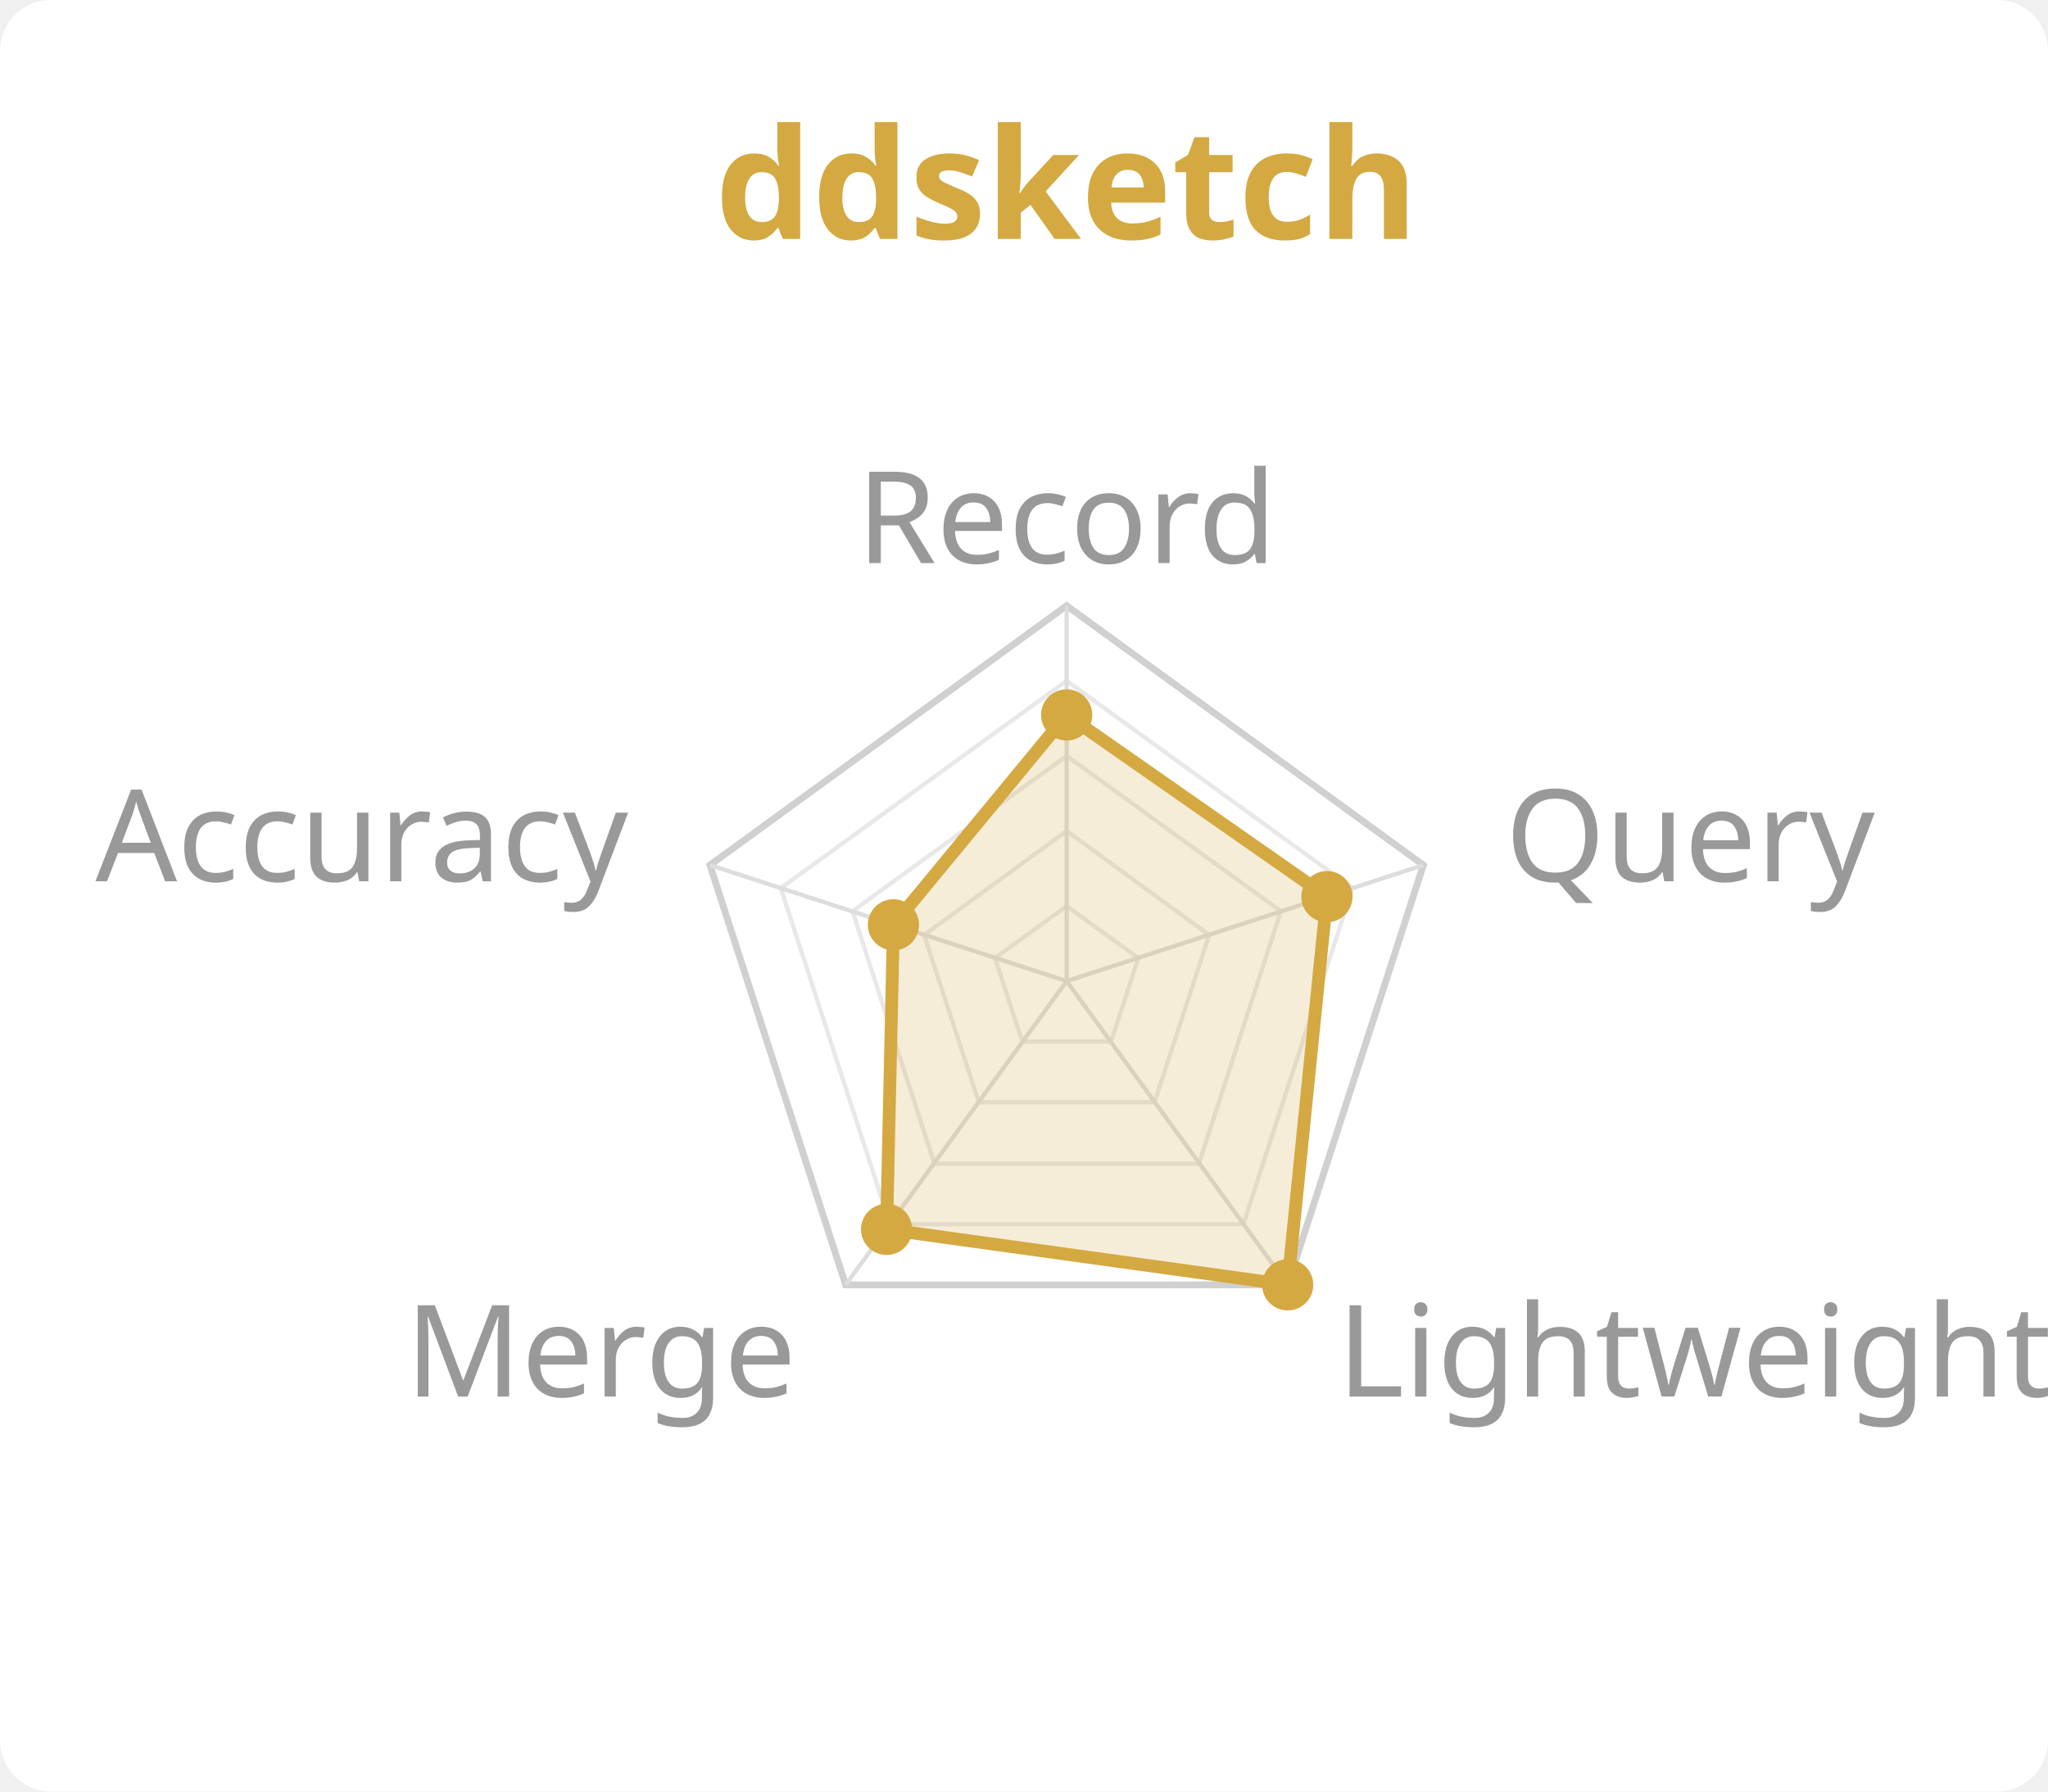
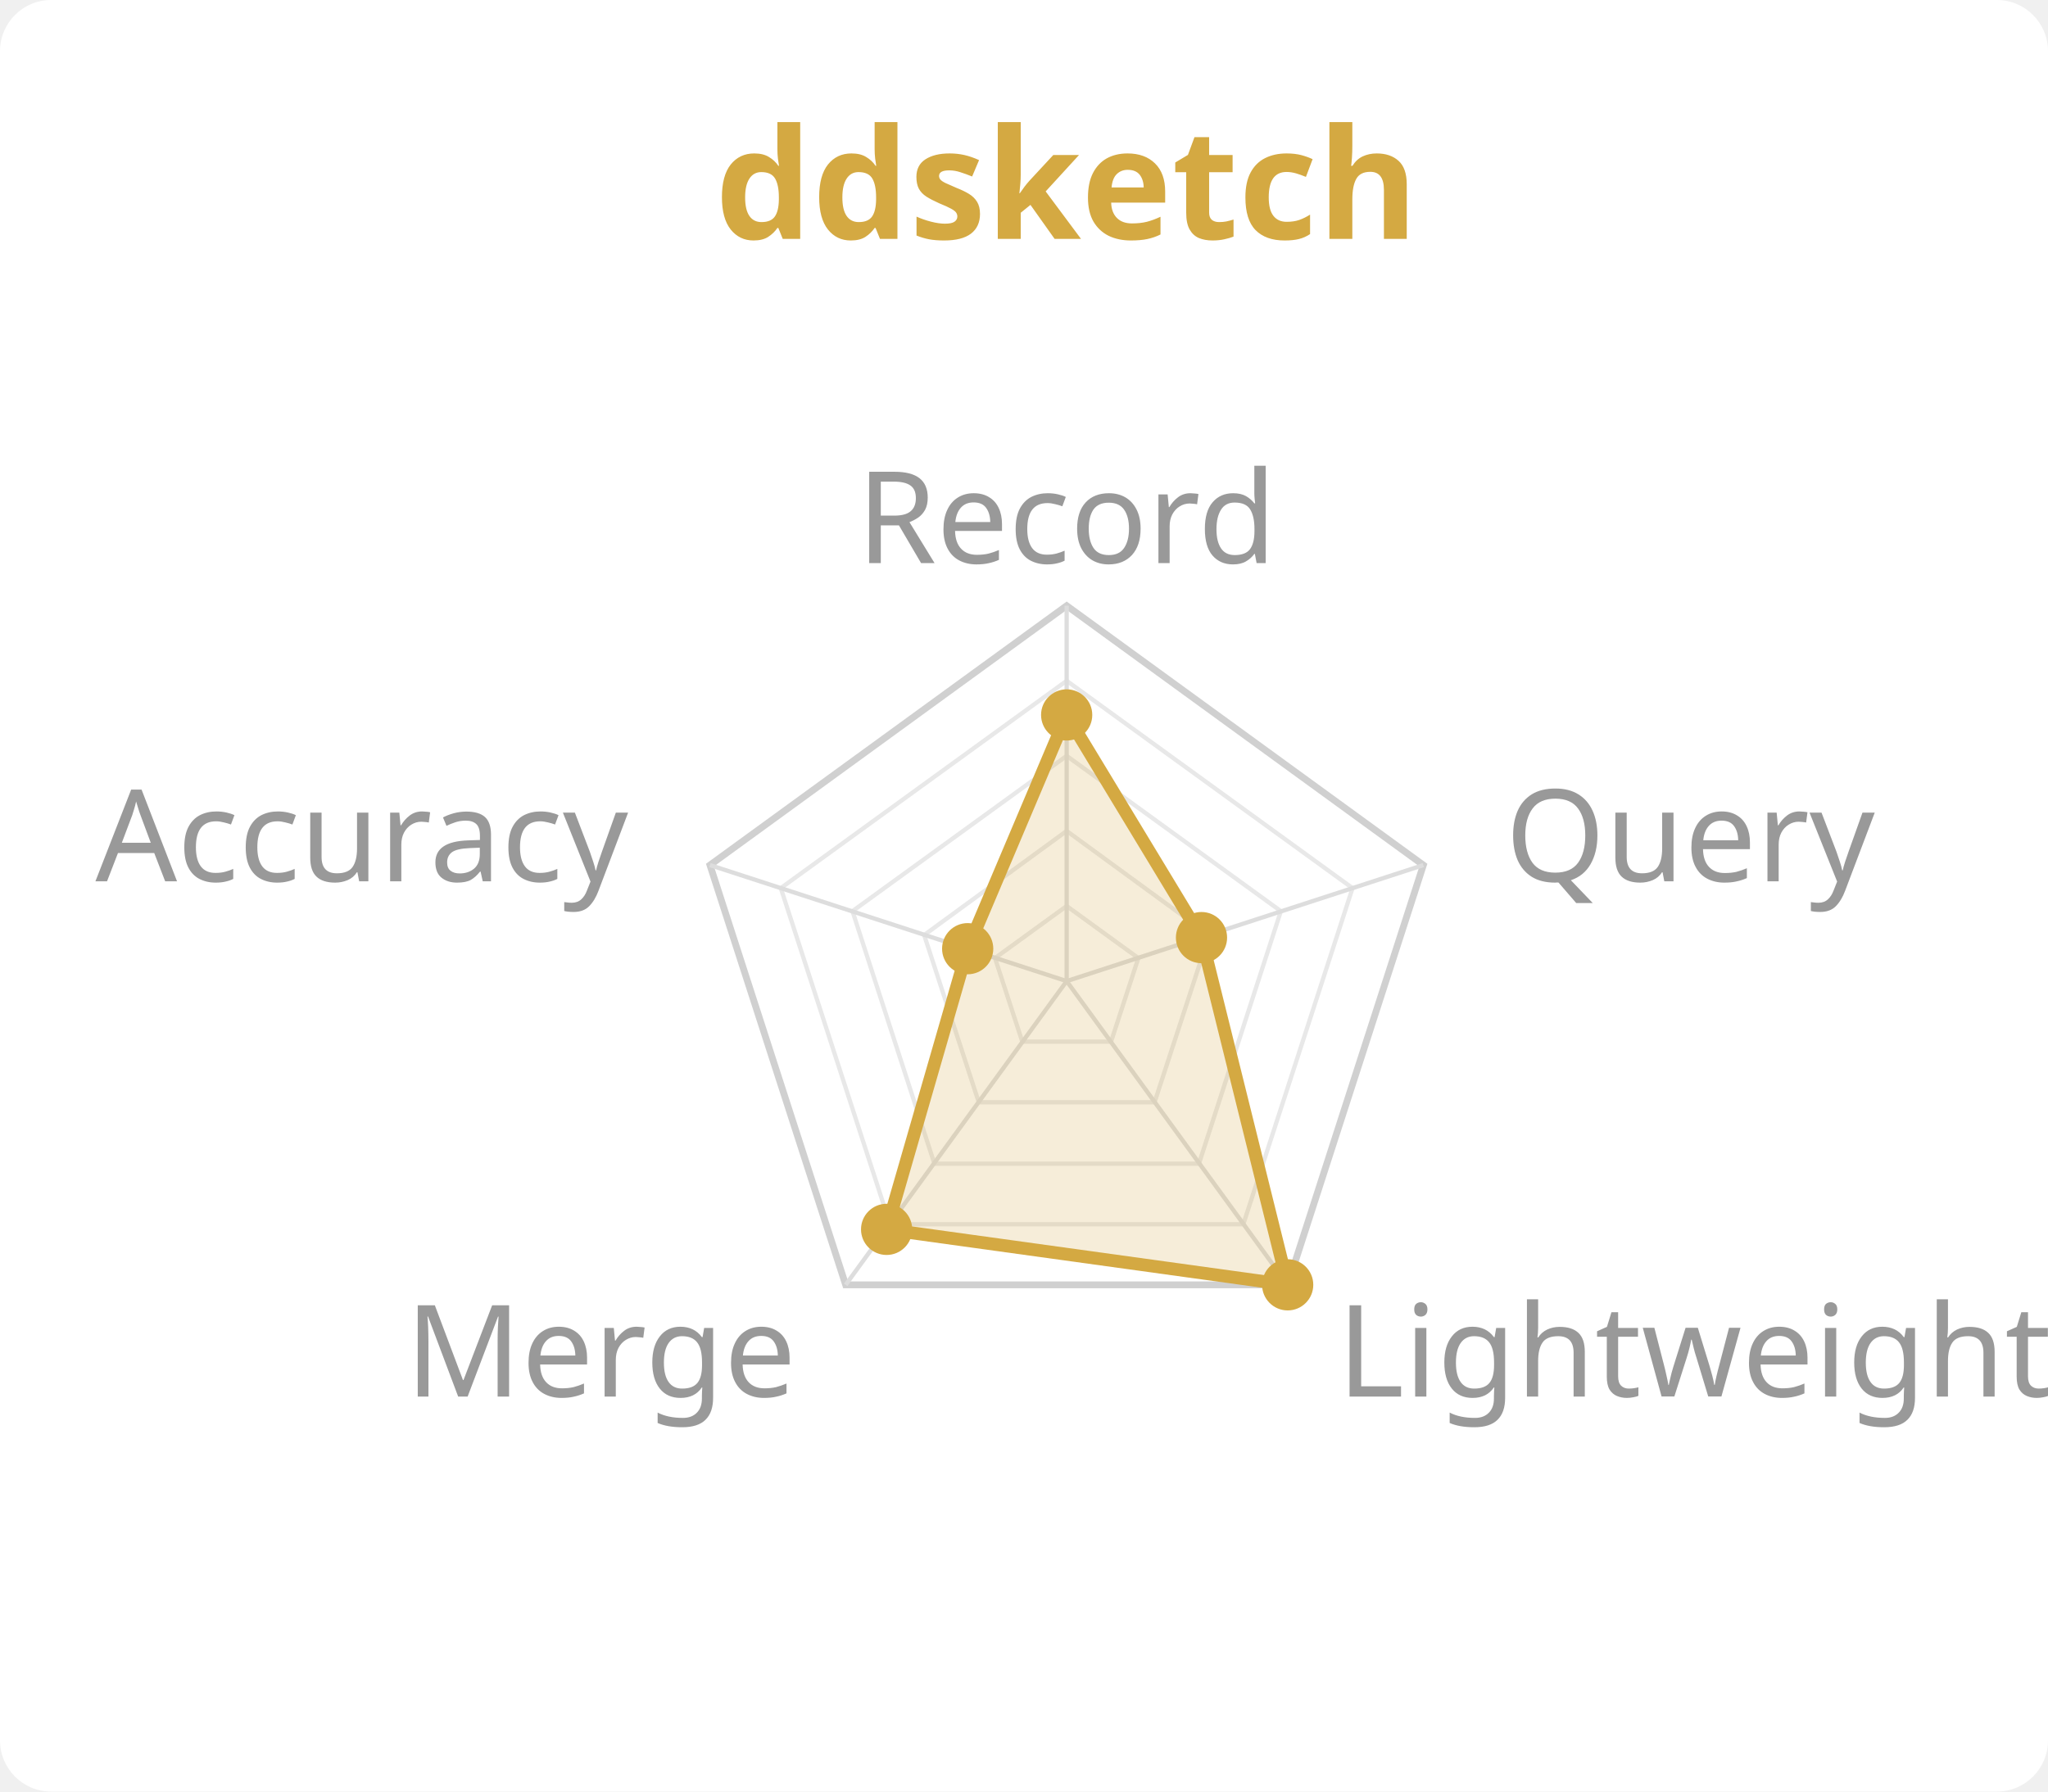
<svg xmlns="http://www.w3.org/2000/svg" viewBox="0 0 240 210" width="240" height="210">
  <rect x="0.0" y="0.0" width="240.0" height="210.0" fill="white" rx="6" />
  <text x="125.0" y="28.0" font-family="system-ui,sans-serif" font-size="18" font-weight="600" fill="#D4A942" text-anchor="middle">ddsketch</text>
  <polygon points="125.0,106.2 133.4,112.3 130.2,122.1 119.8,122.1 116.6,112.3" fill="none" stroke="#e8e8e8" stroke-width="0.5" />
  <polygon points="125.0,97.4 141.7,109.6 135.3,129.2 114.7,129.2 108.3,109.6" fill="none" stroke="#e8e8e8" stroke-width="0.5" />
  <polygon points="125.0,88.6 150.1,106.8 140.5,136.4 109.5,136.4 99.9,106.8" fill="none" stroke="#e8e8e8" stroke-width="0.5" />
  <polygon points="125.0,79.8 158.5,104.1 145.7,143.5 104.3,143.5 91.5,104.1" fill="none" stroke="#e8e8e8" stroke-width="0.5" />
  <polygon points="125.0,71.0 166.8,101.4 150.9,150.6 99.1,150.6 83.2,101.4" fill="none" stroke="#d0d0d0" stroke-width="0.8" />
  <line x1="125" y1="115" x2="125.0" y2="71.0" stroke="#ddd" stroke-width="0.5" />
  <line x1="125" y1="115" x2="166.8" y2="101.4" stroke="#ddd" stroke-width="0.5" />
  <line x1="125" y1="115" x2="150.9" y2="150.6" stroke="#ddd" stroke-width="0.5" />
  <line x1="125" y1="115" x2="99.1" y2="150.6" stroke="#ddd" stroke-width="0.5" />
  <line x1="125" y1="115" x2="83.2" y2="101.4" stroke="#ddd" stroke-width="0.5" />
  <text x="125.0" y="66.0" font-family="system-ui,sans-serif" font-size="15" fill="#999" text-anchor="middle">Record</text>
  <text x="176.4" y="103.3" font-family="system-ui,sans-serif" font-size="15" fill="#999" text-anchor="start">Query</text>
  <text x="156.7" y="163.7" font-family="system-ui,sans-serif" font-size="15" fill="#999" text-anchor="start">Lightweight</text>
  <text x="93.3" y="163.7" font-family="system-ui,sans-serif" font-size="15" fill="#999" text-anchor="end">Merge</text>
  <text x="73.6" y="103.3" font-family="system-ui,sans-serif" font-size="15" fill="#999" text-anchor="end">Accuracy</text>
-   <polygon points="125.0,83.8 155.5,105.1 150.9,150.6 103.9,144.1 104.7,108.4" fill="#D4A942" fill-opacity="0.20" stroke="#D4A942" stroke-width="1.5" />
+   <polygon points="125.0,83.8 140.8,109.9 150.9,150.6 103.9,144.1 113.4,111.2" fill="#D4A942" fill-opacity="0.20" stroke="#D4A942" stroke-width="1.5" />
  <circle cx="125.0" cy="83.8" r="3" fill="#D4A942" />
-   <circle cx="155.5" cy="105.1" r="3" fill="#D4A942" />
+   <circle cx="140.8" cy="109.9" r="3" fill="#D4A942" />
  <circle cx="150.9" cy="150.6" r="3" fill="#D4A942" />
  <circle cx="103.9" cy="144.1" r="3" fill="#D4A942" />
-   <circle cx="104.7" cy="108.4" r="3" fill="#D4A942" />
+   <circle cx="113.4" cy="111.2" r="3" fill="#D4A942" />
</svg>
